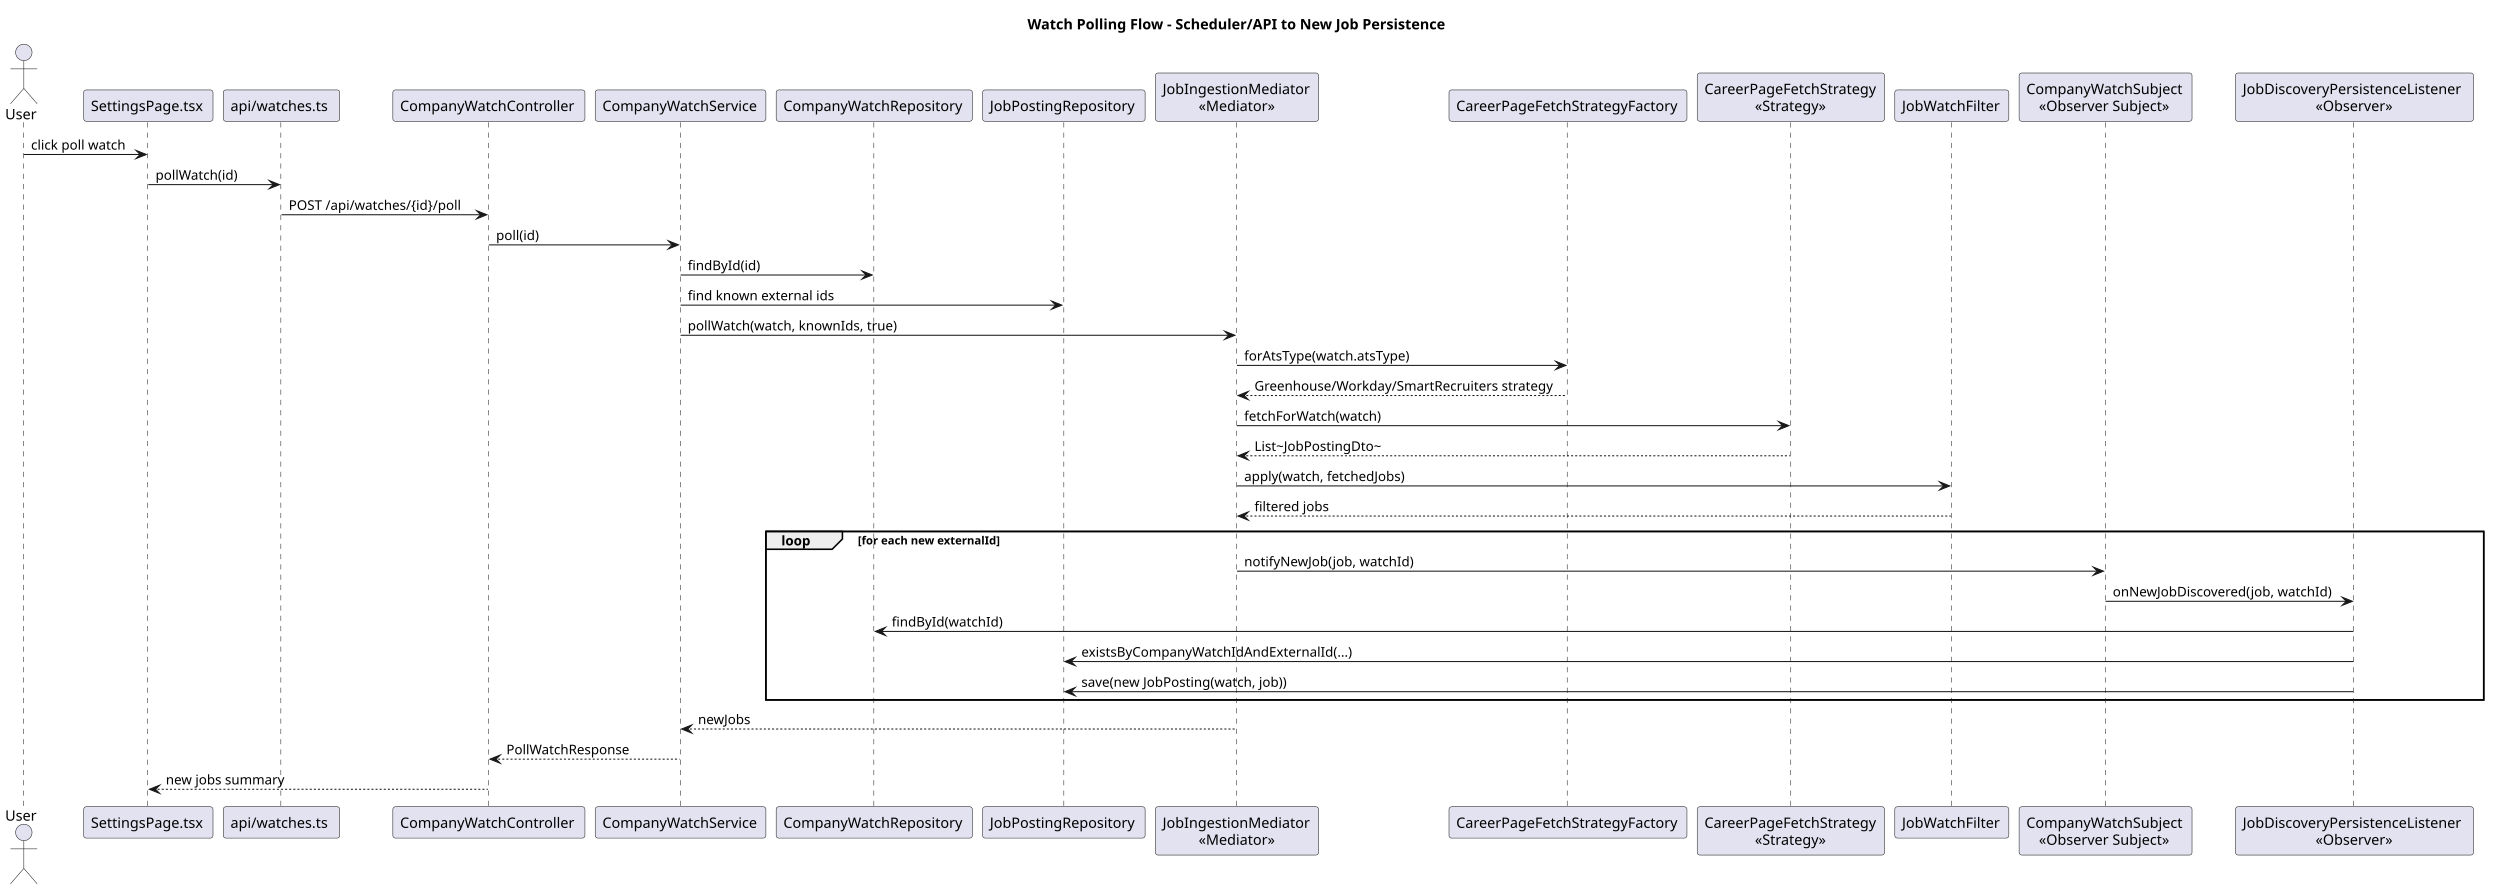
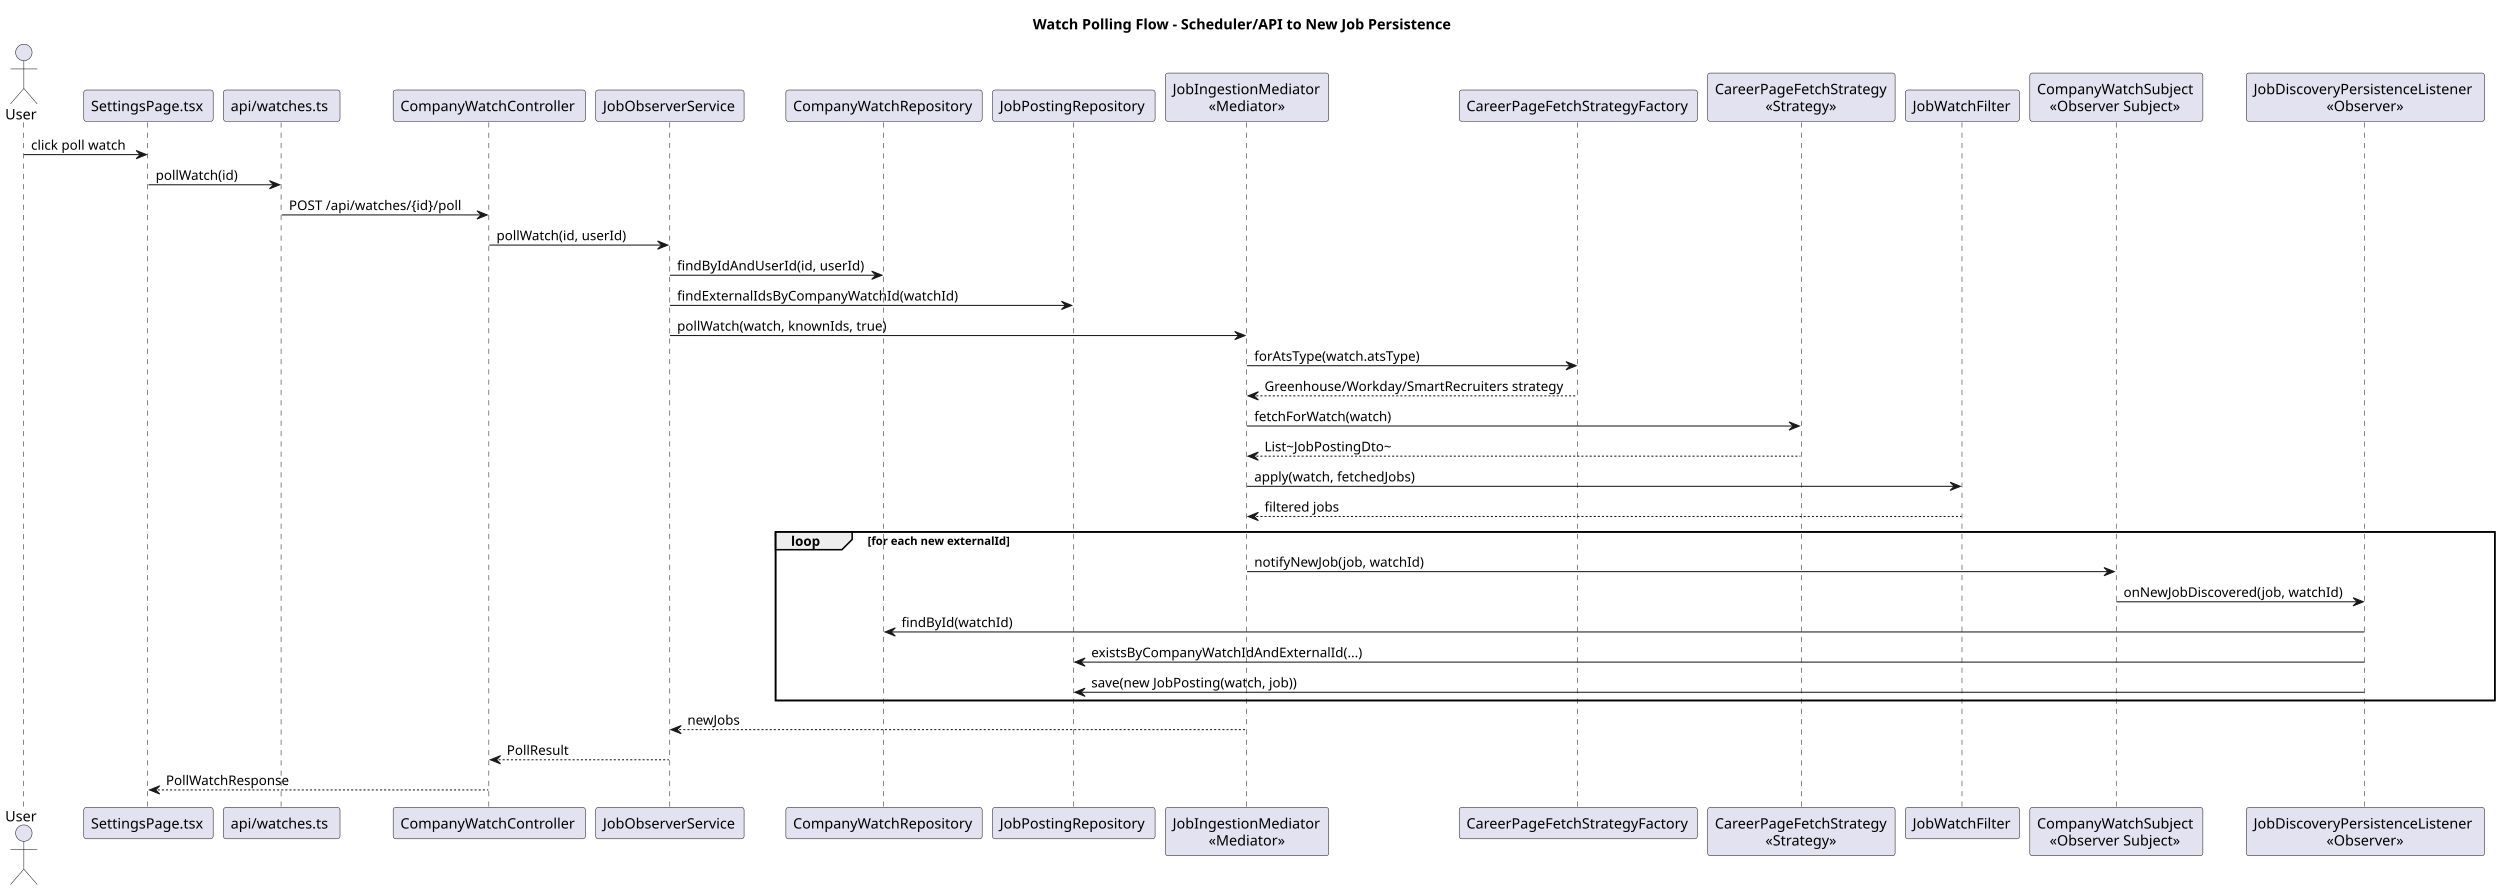
- <svg xmlns="http://www.w3.org/2000/svg" contentStyleType="text/css" data-diagram-type="SEQUENCE" height="868px" preserveAspectRatio="none" style="width:2432px;height:868px;background:#FFFFFF;" version="1.1" viewBox="0 0 2432 868" width="2432px" zoomAndPan="magnify">
+ <svg xmlns="http://www.w3.org/2000/svg" contentStyleType="text/css" height="866px" preserveAspectRatio="none" style="width:2430px;height:866px;background:#FFFFFF;" version="1.1" viewBox="0 0 2430 866" width="2430px" zoomAndPan="magnify">
  <defs />
  <g>
-     <g class="title" data-source-line="2111">
-       <text fill="#000000" font-family="sans-serif" font-size="14" font-weight="700" lengthAdjust="spacing" textLength="426.173" x="999.492" y="28.535">Watch Polling Flow - Scheduler/API to New Job Persistence</text>
-     </g>
-     <rect fill="none" height="163.863" style="stroke:#000000;stroke-width:1.5;" width="1671.093" x="745.064" y="517.014" />
-     <g class="participant-lifeline" data-entity-uid="part1" data-qualified-name="User" data-source-line="2112" id="part1-lifeline">
-       <g>
-         <rect fill="#000000" fill-opacity="0" height="666.832" width="8" x="19.183" y="118.977" />
-         <line style="stroke:#181818;stroke-width:0.5;stroke-dasharray:5,5;" x1="23" x2="23" y1="118.977" y2="785.809" />
-       </g>
-     </g>
-     <g class="participant-lifeline" data-entity-uid="part2" data-qualified-name="SettingsPage" data-source-line="2113" id="part2-lifeline">
-       <g>
-         <rect fill="#000000" fill-opacity="0" height="666.832" width="8" x="140.308" y="118.977" />
-         <line style="stroke:#181818;stroke-width:0.5;stroke-dasharray:5,5;" x1="143.407" x2="143.407" y1="118.977" y2="785.809" />
-       </g>
-     </g>
-     <g class="participant-lifeline" data-entity-uid="part3" data-qualified-name="ApiWatches" data-source-line="2114" id="part3-lifeline">
-       <g>
-         <rect fill="#000000" fill-opacity="0" height="666.832" width="8" x="269.852" y="118.977" />
-         <line style="stroke:#181818;stroke-width:0.5;stroke-dasharray:5,5;" x1="273.209" x2="273.209" y1="118.977" y2="785.809" />
-       </g>
-     </g>
-     <g class="participant-lifeline" data-entity-uid="part4" data-qualified-name="WatchController" data-source-line="2115" id="part4-lifeline">
-       <g>
-         <rect fill="#000000" fill-opacity="0" height="666.832" width="8" x="471.592" y="118.977" />
-         <line style="stroke:#181818;stroke-width:0.5;stroke-dasharray:5,5;" x1="475.159" x2="475.159" y1="118.977" y2="785.809" />
-       </g>
-     </g>
-     <g class="participant-lifeline" data-entity-uid="part5" data-qualified-name="WatchService" data-source-line="2116" id="part5-lifeline">
-       <g>
-         <rect fill="#000000" fill-opacity="0" height="666.832" width="8" x="658.045" y="118.977" />
-         <line style="stroke:#181818;stroke-width:0.5;stroke-dasharray:5,5;" x1="662.026" x2="662.026" y1="118.977" y2="785.809" />
-       </g>
-     </g>
-     <g class="participant-lifeline" data-entity-uid="part6" data-qualified-name="WatchRepo" data-source-line="2117" id="part6-lifeline">
-       <g>
-         <rect fill="#000000" fill-opacity="0" height="666.832" width="8" x="846.48" y="118.977" />
-         <line style="stroke:#181818;stroke-width:0.5;stroke-dasharray:5,5;" x1="850.064" x2="850.064" y1="118.977" y2="785.809" />
-       </g>
-     </g>
-     <g class="participant-lifeline" data-entity-uid="part7" data-qualified-name="JobRepo" data-source-line="2118" id="part7-lifeline">
-       <g>
-         <rect fill="#000000" fill-opacity="0" height="666.832" width="8" x="1030.93" y="118.977" />
-         <line style="stroke:#181818;stroke-width:0.5;stroke-dasharray:5,5;" x1="1034.896" x2="1034.896" y1="118.977" y2="785.809" />
-       </g>
-     </g>
-     <g class="participant-lifeline" data-entity-uid="part8" data-qualified-name="Mediator" data-source-line="2119" id="part8-lifeline">
-       <g>
-         <rect fill="#000000" fill-opacity="0" height="666.832" width="8" x="1199.332" y="118.977" />
-         <line style="stroke:#181818;stroke-width:0.5;stroke-dasharray:5,5;" x1="1202.963" x2="1202.963" y1="118.977" y2="785.809" />
-       </g>
-     </g>
-     <g class="participant-lifeline" data-entity-uid="part9" data-qualified-name="StrategyFactory" data-source-line="2120" id="part9-lifeline">
-       <g>
-         <rect fill="#000000" fill-opacity="0" height="666.832" width="8" x="1521.323" y="118.977" />
-         <line style="stroke:#181818;stroke-width:0.5;stroke-dasharray:5,5;" x1="1524.583" x2="1524.583" y1="118.977" y2="785.809" />
-       </g>
-     </g>
-     <g class="participant-lifeline" data-entity-uid="part10" data-qualified-name="Strategy" data-source-line="2121" id="part10-lifeline">
-       <g>
-         <rect fill="#000000" fill-opacity="0" height="666.832" width="8" x="1738.158" y="118.977" />
-         <line style="stroke:#181818;stroke-width:0.5;stroke-dasharray:5,5;" x1="1742.062" x2="1742.062" y1="118.977" y2="785.809" />
-       </g>
-     </g>
-     <g class="participant-lifeline" data-entity-uid="part11" data-qualified-name="Filter" data-source-line="2122" id="part11-lifeline">
-       <g>
-         <rect fill="#000000" fill-opacity="0" height="666.832" width="8" x="1894.72" y="118.977" />
-         <line style="stroke:#181818;stroke-width:0.5;stroke-dasharray:5,5;" x1="1898.253" x2="1898.253" y1="118.977" y2="785.809" />
-       </g>
-     </g>
-     <g class="participant-lifeline" data-entity-uid="part12" data-qualified-name="Subject" data-source-line="2123" id="part12-lifeline">
-       <g>
-         <rect fill="#000000" fill-opacity="0" height="666.832" width="8" x="2044.293" y="118.977" />
-         <line style="stroke:#181818;stroke-width:0.5;stroke-dasharray:5,5;" x1="2048.187" x2="2048.187" y1="118.977" y2="785.809" />
-       </g>
-     </g>
-     <g class="participant-lifeline" data-entity-uid="part13" data-qualified-name="Listener" data-source-line="2124" id="part13-lifeline">
-       <g>
-         <rect fill="#000000" fill-opacity="0" height="666.832" width="8" x="2286.418" y="118.977" />
-         <line style="stroke:#181818;stroke-width:0.5;stroke-dasharray:5,5;" x1="2289.678" x2="2289.678" y1="118.977" y2="785.809" />
-       </g>
-     </g>
-     <g class="participant participant-head" data-entity-uid="part1" data-qualified-name="User" data-source-line="2112" id="part1-head">
-       <text fill="#000000" font-family="sans-serif" font-size="14" lengthAdjust="spacing" textLength="30.365" x="5" y="116.023">User</text>
-       <ellipse cx="23.183" cy="50.988" fill="#E2E2F0" rx="8" ry="8" style="stroke:#181818;stroke-width:0.5;" />
-       <path d="M23.183,58.988 L23.183,85.988 M10.183,66.988 L36.183,66.988 M23.183,85.988 L10.183,100.988 M23.183,85.988 L36.183,100.988" fill="none" style="stroke:#181818;stroke-width:0.5;" />
-     </g>
-     <g class="participant participant-tail" data-entity-uid="part1" data-qualified-name="User" data-source-line="2112" id="part1-tail">
-       <text fill="#000000" font-family="sans-serif" font-size="14" lengthAdjust="spacing" textLength="30.365" x="5" y="798.344">User</text>
-       <ellipse cx="23.183" cy="809.797" fill="#E2E2F0" rx="8" ry="8" style="stroke:#181818;stroke-width:0.5;" />
-       <path d="M23.183,817.797 L23.183,844.797 M10.183,825.797 L36.183,825.797 M23.183,844.797 L10.183,859.797 M23.183,844.797 L36.183,859.797" fill="none" style="stroke:#181818;stroke-width:0.5;" />
-     </g>
-     <g class="participant participant-head" data-entity-uid="part2" data-qualified-name="SettingsPage" data-source-line="2113" id="part2-head">
-       <rect fill="#E2E2F0" height="30.488" rx="2.5" ry="2.5" style="stroke:#181818;stroke-width:0.5;" width="125.802" x="81.407" y="87.488" />
-       <text fill="#000000" font-family="sans-serif" font-size="14" lengthAdjust="spacing" textLength="111.802" x="88.407" y="108.023">SettingsPage.tsx</text>
-     </g>
-     <g class="participant participant-tail" data-entity-uid="part2" data-qualified-name="SettingsPage" data-source-line="2113" id="part2-tail">
-       <rect fill="#E2E2F0" height="30.488" rx="2.5" ry="2.5" style="stroke:#181818;stroke-width:0.5;" width="125.802" x="81.407" y="784.809" />
-       <text fill="#000000" font-family="sans-serif" font-size="14" lengthAdjust="spacing" textLength="111.802" x="88.407" y="805.344">SettingsPage.tsx</text>
-     </g>
-     <g class="participant participant-head" data-entity-uid="part3" data-qualified-name="ApiWatches" data-source-line="2114" id="part3-head">
-       <rect fill="#E2E2F0" height="30.488" rx="2.5" ry="2.5" style="stroke:#181818;stroke-width:0.5;" width="113.285" x="217.209" y="87.488" />
-       <text fill="#000000" font-family="sans-serif" font-size="14" lengthAdjust="spacing" textLength="99.285" x="224.209" y="108.023">api/watches.ts</text>
-     </g>
-     <g class="participant participant-tail" data-entity-uid="part3" data-qualified-name="ApiWatches" data-source-line="2114" id="part3-tail">
-       <rect fill="#E2E2F0" height="30.488" rx="2.5" ry="2.5" style="stroke:#181818;stroke-width:0.5;" width="113.285" x="217.209" y="784.809" />
-       <text fill="#000000" font-family="sans-serif" font-size="14" lengthAdjust="spacing" textLength="99.285" x="224.209" y="805.344">api/watches.ts</text>
-     </g>
-     <g class="participant participant-head" data-entity-uid="part4" data-qualified-name="WatchController" data-source-line="2115" id="part4-head">
-       <rect fill="#E2E2F0" height="30.488" rx="2.5" ry="2.5" style="stroke:#181818;stroke-width:0.5;" width="186.867" x="382.159" y="87.488" />
-       <text fill="#000000" font-family="sans-serif" font-size="14" lengthAdjust="spacing" textLength="172.867" x="389.159" y="108.023">CompanyWatchController</text>
-     </g>
-     <g class="participant participant-tail" data-entity-uid="part4" data-qualified-name="WatchController" data-source-line="2115" id="part4-tail">
-       <rect fill="#E2E2F0" height="30.488" rx="2.5" ry="2.5" style="stroke:#181818;stroke-width:0.5;" width="186.867" x="382.159" y="784.809" />
-       <text fill="#000000" font-family="sans-serif" font-size="14" lengthAdjust="spacing" textLength="172.867" x="389.159" y="805.344">CompanyWatchController</text>
-     </g>
-     <g class="participant participant-head" data-entity-uid="part5" data-qualified-name="WatchService" data-source-line="2116" id="part5-head">
-       <rect fill="#E2E2F0" height="30.488" rx="2.5" ry="2.5" style="stroke:#181818;stroke-width:0.5;" width="166.038" x="579.026" y="87.488" />
-       <text fill="#000000" font-family="sans-serif" font-size="14" lengthAdjust="spacing" textLength="152.038" x="586.026" y="108.023">CompanyWatchService</text>
-     </g>
-     <g class="participant participant-tail" data-entity-uid="part5" data-qualified-name="WatchService" data-source-line="2116" id="part5-tail">
-       <rect fill="#E2E2F0" height="30.488" rx="2.5" ry="2.5" style="stroke:#181818;stroke-width:0.5;" width="166.038" x="579.026" y="784.809" />
-       <text fill="#000000" font-family="sans-serif" font-size="14" lengthAdjust="spacing" textLength="152.038" x="586.026" y="805.344">CompanyWatchService</text>
-     </g>
-     <g class="participant participant-head" data-entity-uid="part6" data-qualified-name="WatchRepo" data-source-line="2117" id="part6-head">
-       <rect fill="#E2E2F0" height="30.488" rx="2.5" ry="2.5" style="stroke:#181818;stroke-width:0.5;" width="190.832" x="755.064" y="87.488" />
-       <text fill="#000000" font-family="sans-serif" font-size="14" lengthAdjust="spacing" textLength="176.832" x="762.064" y="108.023">CompanyWatchRepository</text>
-     </g>
-     <g class="participant participant-tail" data-entity-uid="part6" data-qualified-name="WatchRepo" data-source-line="2117" id="part6-tail">
-       <rect fill="#E2E2F0" height="30.488" rx="2.5" ry="2.5" style="stroke:#181818;stroke-width:0.5;" width="190.832" x="755.064" y="784.809" />
-       <text fill="#000000" font-family="sans-serif" font-size="14" lengthAdjust="spacing" textLength="176.832" x="762.064" y="805.344">CompanyWatchRepository</text>
-     </g>
-     <g class="participant participant-head" data-entity-uid="part7" data-qualified-name="JobRepo" data-source-line="2118" id="part7-head">
-       <rect fill="#E2E2F0" height="30.488" rx="2.5" ry="2.5" style="stroke:#181818;stroke-width:0.5;" width="158.067" x="955.896" y="87.488" />
-       <text fill="#000000" font-family="sans-serif" font-size="14" lengthAdjust="spacing" textLength="144.067" x="962.896" y="108.023">JobPostingRepository</text>
-     </g>
-     <g class="participant participant-tail" data-entity-uid="part7" data-qualified-name="JobRepo" data-source-line="2118" id="part7-tail">
-       <rect fill="#E2E2F0" height="30.488" rx="2.5" ry="2.5" style="stroke:#181818;stroke-width:0.5;" width="158.067" x="955.896" y="784.809" />
-       <text fill="#000000" font-family="sans-serif" font-size="14" lengthAdjust="spacing" textLength="144.067" x="962.896" y="805.344">JobPostingRepository</text>
-     </g>
-     <g class="participant participant-head" data-entity-uid="part8" data-qualified-name="Mediator" data-source-line="2119" id="part8-head">
-       <rect fill="#E2E2F0" height="46.977" rx="2.5" ry="2.5" style="stroke:#181818;stroke-width:0.5;" width="158.737" x="1123.963" y="71" />
-       <text fill="#000000" font-family="sans-serif" font-size="14" lengthAdjust="spacing" textLength="144.737" x="1130.963" y="91.535">JobIngestionMediator</text>
-       <text fill="#000000" font-family="sans-serif" font-size="14" lengthAdjust="spacing" textLength="74.683" x="1165.991" y="108.023">«Mediator»</text>
-     </g>
-     <g class="participant participant-tail" data-entity-uid="part8" data-qualified-name="Mediator" data-source-line="2119" id="part8-tail">
-       <rect fill="#E2E2F0" height="46.977" rx="2.5" ry="2.5" style="stroke:#181818;stroke-width:0.5;" width="158.737" x="1123.963" y="784.809" />
-       <text fill="#000000" font-family="sans-serif" font-size="14" lengthAdjust="spacing" textLength="144.737" x="1130.963" y="805.344">JobIngestionMediator</text>
-       <text fill="#000000" font-family="sans-serif" font-size="14" lengthAdjust="spacing" textLength="74.683" x="1165.991" y="821.832">«Mediator»</text>
-     </g>
-     <g class="participant participant-head" data-entity-uid="part9" data-qualified-name="StrategyFactory" data-source-line="2120" id="part9-head">
-       <rect fill="#E2E2F0" height="30.488" rx="2.5" ry="2.5" style="stroke:#181818;stroke-width:0.5;" width="231.478" x="1409.583" y="87.488" />
-       <text fill="#000000" font-family="sans-serif" font-size="14" lengthAdjust="spacing" textLength="217.478" x="1416.583" y="108.023">CareerPageFetchStrategyFactory</text>
-     </g>
-     <g class="participant participant-tail" data-entity-uid="part9" data-qualified-name="StrategyFactory" data-source-line="2120" id="part9-tail">
-       <rect fill="#E2E2F0" height="30.488" rx="2.5" ry="2.5" style="stroke:#181818;stroke-width:0.5;" width="231.478" x="1409.583" y="784.809" />
-       <text fill="#000000" font-family="sans-serif" font-size="14" lengthAdjust="spacing" textLength="217.478" x="1416.583" y="805.344">CareerPageFetchStrategyFactory</text>
-     </g>
-     <g class="participant participant-head" data-entity-uid="part10" data-qualified-name="Strategy" data-source-line="2121" id="part10-head">
-       <rect fill="#E2E2F0" height="46.977" rx="2.5" ry="2.5" style="stroke:#181818;stroke-width:0.5;" width="182.191" x="1651.062" y="71" />
-       <text fill="#000000" font-family="sans-serif" font-size="14" lengthAdjust="spacing" textLength="168.191" x="1658.062" y="91.535">CareerPageFetchStrategy</text>
-       <text fill="#000000" font-family="sans-serif" font-size="14" lengthAdjust="spacing" textLength="69.986" x="1707.165" y="108.023">«Strategy»</text>
-     </g>
-     <g class="participant participant-tail" data-entity-uid="part10" data-qualified-name="Strategy" data-source-line="2121" id="part10-tail">
-       <rect fill="#E2E2F0" height="46.977" rx="2.5" ry="2.5" style="stroke:#181818;stroke-width:0.5;" width="182.191" x="1651.062" y="784.809" />
-       <text fill="#000000" font-family="sans-serif" font-size="14" lengthAdjust="spacing" textLength="168.191" x="1658.062" y="805.344">CareerPageFetchStrategy</text>
-       <text fill="#000000" font-family="sans-serif" font-size="14" lengthAdjust="spacing" textLength="69.986" x="1707.165" y="821.832">«Strategy»</text>
-     </g>
-     <g class="participant participant-head" data-entity-uid="part11" data-qualified-name="Filter" data-source-line="2122" id="part11-head">
-       <rect fill="#E2E2F0" height="30.488" rx="2.5" ry="2.5" style="stroke:#181818;stroke-width:0.5;" width="110.934" x="1843.253" y="87.488" />
-       <text fill="#000000" font-family="sans-serif" font-size="14" lengthAdjust="spacing" textLength="96.934" x="1850.253" y="108.023">JobWatchFilter</text>
-     </g>
-     <g class="participant participant-tail" data-entity-uid="part11" data-qualified-name="Filter" data-source-line="2122" id="part11-tail">
-       <rect fill="#E2E2F0" height="30.488" rx="2.5" ry="2.5" style="stroke:#181818;stroke-width:0.5;" width="110.934" x="1843.253" y="784.809" />
-       <text fill="#000000" font-family="sans-serif" font-size="14" lengthAdjust="spacing" textLength="96.934" x="1850.253" y="805.344">JobWatchFilter</text>
-     </g>
-     <g class="participant participant-head" data-entity-uid="part12" data-qualified-name="Subject" data-source-line="2123" id="part12-head">
-       <rect fill="#E2E2F0" height="46.977" rx="2.5" ry="2.5" style="stroke:#181818;stroke-width:0.5;" width="168.212" x="1964.187" y="71" />
-       <text fill="#000000" font-family="sans-serif" font-size="14" lengthAdjust="spacing" textLength="154.212" x="1971.187" y="91.535">CompanyWatchSubject</text>
-       <text fill="#000000" font-family="sans-serif" font-size="14" lengthAdjust="spacing" textLength="129.732" x="1983.427" y="108.023">«Observer Subject»</text>
-     </g>
-     <g class="participant participant-tail" data-entity-uid="part12" data-qualified-name="Subject" data-source-line="2123" id="part12-tail">
-       <rect fill="#E2E2F0" height="46.977" rx="2.5" ry="2.5" style="stroke:#181818;stroke-width:0.5;" width="168.212" x="1964.187" y="784.809" />
-       <text fill="#000000" font-family="sans-serif" font-size="14" lengthAdjust="spacing" textLength="154.212" x="1971.187" y="805.344">CompanyWatchSubject</text>
-       <text fill="#000000" font-family="sans-serif" font-size="14" lengthAdjust="spacing" textLength="129.732" x="1983.427" y="821.832">«Observer Subject»</text>
-     </g>
-     <g class="participant participant-head" data-entity-uid="part13" data-qualified-name="Listener" data-source-line="2124" id="part13-head">
-       <rect fill="#E2E2F0" height="46.977" rx="2.5" ry="2.5" style="stroke:#181818;stroke-width:0.5;" width="231.478" x="2174.678" y="71" />
-       <text fill="#000000" font-family="sans-serif" font-size="14" lengthAdjust="spacing" textLength="217.478" x="2181.678" y="91.535">JobDiscoveryPersistenceListener</text>
-       <text fill="#000000" font-family="sans-serif" font-size="14" lengthAdjust="spacing" textLength="75.797" x="2252.519" y="108.023">«Observer»</text>
-     </g>
-     <g class="participant participant-tail" data-entity-uid="part13" data-qualified-name="Listener" data-source-line="2124" id="part13-tail">
-       <rect fill="#E2E2F0" height="46.977" rx="2.5" ry="2.5" style="stroke:#181818;stroke-width:0.5;" width="231.478" x="2174.678" y="784.809" />
-       <text fill="#000000" font-family="sans-serif" font-size="14" lengthAdjust="spacing" textLength="217.478" x="2181.678" y="805.344">JobDiscoveryPersistenceListener</text>
-       <text fill="#000000" font-family="sans-serif" font-size="14" lengthAdjust="spacing" textLength="75.797" x="2252.519" y="821.832">«Observer»</text>
-     </g>
-     <g class="message" data-entity-1="part1" data-entity-2="part2" data-source-line="2126" id="msg1">
-       <polygon fill="#181818" points="132.308,146.287,142.308,150.287,132.308,154.287,136.308,150.287" style="stroke:#181818;stroke-width:1;stroke-linejoin:miter;stroke-miterlimit:10;" />
-       <line style="stroke:#181818;stroke-width:1;" x1="23.183" x2="138.308" y1="150.287" y2="150.287" />
-       <text fill="#000000" font-family="sans-serif" font-size="13" lengthAdjust="spacing" textLength="97.126" x="30.183" y="145.545">click poll watch</text>
-     </g>
-     <g class="message" data-entity-1="part2" data-entity-2="part3" data-source-line="2127" id="msg2">
-       <polygon fill="#181818" points="261.852,175.598,271.852,179.598,261.852,183.598,265.852,179.598" style="stroke:#181818;stroke-width:1;stroke-linejoin:miter;stroke-miterlimit:10;" />
-       <line style="stroke:#181818;stroke-width:1;" x1="144.308" x2="267.852" y1="179.598" y2="179.598" />
-       <text fill="#000000" font-family="sans-serif" font-size="13" lengthAdjust="spacing" textLength="81.967" x="151.308" y="174.856">pollWatch(id)</text>
-     </g>
-     <g class="message" data-entity-1="part3" data-entity-2="part4" data-source-line="2128" id="msg3">
-       <polygon fill="#181818" points="463.592,204.908,473.592,208.908,463.592,212.908,467.592,208.908" style="stroke:#181818;stroke-width:1;stroke-linejoin:miter;stroke-miterlimit:10;" />
-       <line style="stroke:#181818;stroke-width:1;" x1="273.852" x2="469.592" y1="208.908" y2="208.908" />
-       <text fill="#000000" font-family="sans-serif" font-size="13" lengthAdjust="spacing" textLength="177.741" x="280.852" y="204.166">POST /api/watches/{id}/poll</text>
-     </g>
-     <g class="message" data-entity-1="part4" data-entity-2="part5" data-source-line="2129" id="msg4">
-       <polygon fill="#181818" points="650.045,234.219,660.045,238.219,650.045,242.219,654.045,238.219" style="stroke:#181818;stroke-width:1;stroke-linejoin:miter;stroke-miterlimit:10;" />
-       <line style="stroke:#181818;stroke-width:1;" x1="475.592" x2="656.045" y1="238.219" y2="238.219" />
-       <text fill="#000000" font-family="sans-serif" font-size="13" lengthAdjust="spacing" textLength="44.078" x="482.592" y="233.477">poll(id)</text>
-     </g>
-     <g class="message" data-entity-1="part5" data-entity-2="part6" data-source-line="2130" id="msg5">
-       <polygon fill="#181818" points="838.48,263.529,848.48,267.529,838.48,271.529,842.48,267.529" style="stroke:#181818;stroke-width:1;stroke-linejoin:miter;stroke-miterlimit:10;" />
-       <line style="stroke:#181818;stroke-width:1;" x1="662.045" x2="844.48" y1="267.529" y2="267.529" />
-       <text fill="#000000" font-family="sans-serif" font-size="13" lengthAdjust="spacing" textLength="71.379" x="669.045" y="262.787">findById(id)</text>
-     </g>
-     <g class="message" data-entity-1="part5" data-entity-2="part7" data-source-line="2131" id="msg6">
-       <polygon fill="#181818" points="1022.93,292.84,1032.93,296.84,1022.93,300.84,1026.93,296.84" style="stroke:#181818;stroke-width:1;stroke-linejoin:miter;stroke-miterlimit:10;" />
-       <line style="stroke:#181818;stroke-width:1;" x1="662.045" x2="1028.93" y1="296.84" y2="296.84" />
-       <text fill="#000000" font-family="sans-serif" font-size="13" lengthAdjust="spacing" textLength="149.075" x="669.045" y="292.098">find known external ids</text>
-     </g>
-     <g class="message" data-entity-1="part5" data-entity-2="part8" data-source-line="2132" id="msg7">
-       <polygon fill="#181818" points="1191.332,322.15,1201.332,326.15,1191.332,330.15,1195.332,326.15" style="stroke:#181818;stroke-width:1;stroke-linejoin:miter;stroke-miterlimit:10;" />
-       <line style="stroke:#181818;stroke-width:1;" x1="662.045" x2="1197.332" y1="326.15" y2="326.15" />
-       <text fill="#000000" font-family="sans-serif" font-size="13" lengthAdjust="spacing" textLength="209.047" x="669.045" y="321.408">pollWatch(watch, knownIds, true)</text>
-     </g>
-     <g class="message" data-entity-1="part8" data-entity-2="part9" data-source-line="2133" id="msg8">
-       <polygon fill="#181818" points="1513.323,351.461,1523.323,355.461,1513.323,359.461,1517.323,355.461" style="stroke:#181818;stroke-width:1;stroke-linejoin:miter;stroke-miterlimit:10;" />
-       <line style="stroke:#181818;stroke-width:1;" x1="1203.332" x2="1519.323" y1="355.461" y2="355.461" />
-       <text fill="#000000" font-family="sans-serif" font-size="13" lengthAdjust="spacing" textLength="167.439" x="1210.332" y="350.719">forAtsType(watch.atsType)</text>
-     </g>
-     <g class="message" data-entity-1="part9" data-entity-2="part8" data-source-line="2134" id="msg9">
-       <polygon fill="#181818" points="1214.332,380.772,1204.332,384.772,1214.332,388.772,1210.332,384.772" style="stroke:#181818;stroke-width:1;stroke-linejoin:miter;stroke-miterlimit:10;" />
-       <line style="stroke:#181818;stroke-width:1;stroke-dasharray:2,2;" x1="1208.332" x2="1524.323" y1="384.772" y2="384.772" />
-       <text fill="#000000" font-family="sans-serif" font-size="13" lengthAdjust="spacing" textLength="297.991" x="1220.332" y="380.029">Greenhouse/Workday/SmartRecruiters strategy</text>
-     </g>
-     <g class="message" data-entity-1="part8" data-entity-2="part10" data-source-line="2135" id="msg10">
-       <polygon fill="#181818" points="1730.158,410.082,1740.158,414.082,1730.158,418.082,1734.158,414.082" style="stroke:#181818;stroke-width:1;stroke-linejoin:miter;stroke-miterlimit:10;" />
-       <line style="stroke:#181818;stroke-width:1;" x1="1203.332" x2="1736.158" y1="414.082" y2="414.082" />
-       <text fill="#000000" font-family="sans-serif" font-size="13" lengthAdjust="spacing" textLength="135.015" x="1210.332" y="409.34">fetchForWatch(watch)</text>
-     </g>
-     <g class="message" data-entity-1="part10" data-entity-2="part8" data-source-line="2136" id="msg11">
-       <polygon fill="#181818" points="1214.332,439.393,1204.332,443.393,1214.332,447.393,1210.332,443.393" style="stroke:#181818;stroke-width:1;stroke-linejoin:miter;stroke-miterlimit:10;" />
-       <line style="stroke:#181818;stroke-width:1;stroke-dasharray:2,2;" x1="1208.332" x2="1741.158" y1="443.393" y2="443.393" />
-       <text fill="#000000" font-family="sans-serif" font-size="13" lengthAdjust="spacing" textLength="128.007" x="1220.332" y="438.65">List~JobPostingDto~</text>
-     </g>
-     <g class="message" data-entity-1="part8" data-entity-2="part11" data-source-line="2137" id="msg12">
-       <polygon fill="#181818" points="1886.72,468.703,1896.72,472.703,1886.72,476.703,1890.72,472.703" style="stroke:#181818;stroke-width:1;stroke-linejoin:miter;stroke-miterlimit:10;" />
-       <line style="stroke:#181818;stroke-width:1;" x1="1203.332" x2="1892.72" y1="472.703" y2="472.703" />
-       <text fill="#000000" font-family="sans-serif" font-size="13" lengthAdjust="spacing" textLength="161.434" x="1210.332" y="467.961">apply(watch, fetchedJobs)</text>
-     </g>
-     <g class="message" data-entity-1="part11" data-entity-2="part8" data-source-line="2138" id="msg13">
-       <polygon fill="#181818" points="1214.332,498.014,1204.332,502.014,1214.332,506.014,1210.332,502.014" style="stroke:#181818;stroke-width:1;stroke-linejoin:miter;stroke-miterlimit:10;" />
-       <line style="stroke:#181818;stroke-width:1;stroke-dasharray:2,2;" x1="1208.332" x2="1897.72" y1="502.014" y2="502.014" />
-       <text fill="#000000" font-family="sans-serif" font-size="13" lengthAdjust="spacing" textLength="76.007" x="1220.332" y="497.272">filtered jobs</text>
-     </g>
-     <path d="M745.064,517.014 L819.511,517.014 L819.511,524.324 L809.511,534.324 L745.064,534.324 L745.064,517.014" fill="#EEEEEE" style="stroke:#000000;stroke-width:1.5;" />
-     <rect fill="none" height="163.863" style="stroke:#000000;stroke-width:1.5;" width="1671.093" x="745.064" y="517.014" />
-     <text fill="#000000" font-family="sans-serif" font-size="13" font-weight="700" lengthAdjust="spacing" textLength="29.447" x="760.064" y="530.582">loop</text>
-     <text fill="#000000" font-family="sans-serif" font-size="11" font-weight="700" lengthAdjust="spacing" textLength="141.818" x="834.511" y="529.648">[for each new externalId]</text>
-     <g class="message" data-entity-1="part8" data-entity-2="part12" data-source-line="2140" id="msg14">
-       <polygon fill="#181818" points="2036.293,551.635,2046.293,555.635,2036.293,559.635,2040.293,555.635" style="stroke:#181818;stroke-width:1;stroke-linejoin:miter;stroke-miterlimit:10;" />
-       <line style="stroke:#181818;stroke-width:1;" x1="1203.332" x2="2042.293" y1="555.635" y2="555.635" />
-       <text fill="#000000" font-family="sans-serif" font-size="13" lengthAdjust="spacing" textLength="168.835" x="1210.332" y="550.893">notifyNewJob(job, watchId)</text>
-     </g>
-     <g class="message" data-entity-1="part12" data-entity-2="part13" data-source-line="2141" id="msg15">
-       <polygon fill="#181818" points="2278.418,580.945,2288.418,584.945,2278.418,588.945,2282.418,584.945" style="stroke:#181818;stroke-width:1;stroke-linejoin:miter;stroke-miterlimit:10;" />
-       <line style="stroke:#181818;stroke-width:1;" x1="2048.293" x2="2284.418" y1="584.945" y2="584.945" />
-       <text fill="#000000" font-family="sans-serif" font-size="13" lengthAdjust="spacing" textLength="218.125" x="2055.293" y="580.203">onNewJobDiscovered(job, watchId)</text>
-     </g>
-     <g class="message" data-entity-1="part13" data-entity-2="part6" data-source-line="2142" id="msg16">
-       <polygon fill="#181818" points="861.48,610.256,851.48,614.256,861.48,618.256,857.48,614.256" style="stroke:#181818;stroke-width:1;stroke-linejoin:miter;stroke-miterlimit:10;" />
-       <line style="stroke:#181818;stroke-width:1;" x1="855.48" x2="2289.418" y1="614.256" y2="614.256" />
-       <text fill="#000000" font-family="sans-serif" font-size="13" lengthAdjust="spacing" textLength="108.151" x="867.48" y="609.514">findById(watchId)</text>
-     </g>
-     <g class="message" data-entity-1="part13" data-entity-2="part7" data-source-line="2143" id="msg17">
-       <polygon fill="#181818" points="1045.93,639.566,1035.93,643.566,1045.93,647.566,1041.93,643.566" style="stroke:#181818;stroke-width:1;stroke-linejoin:miter;stroke-miterlimit:10;" />
-       <line style="stroke:#181818;stroke-width:1;" x1="1039.93" x2="2289.418" y1="643.566" y2="643.566" />
-       <text fill="#000000" font-family="sans-serif" font-size="13" lengthAdjust="spacing" textLength="269.902" x="1051.93" y="638.824">existsByCompanyWatchIdAndExternalId(...)</text>
-     </g>
-     <g class="message" data-entity-1="part13" data-entity-2="part7" data-source-line="2144" id="msg18">
-       <polygon fill="#181818" points="1045.93,668.877,1035.93,672.877,1045.93,676.877,1041.93,672.877" style="stroke:#181818;stroke-width:1;stroke-linejoin:miter;stroke-miterlimit:10;" />
-       <line style="stroke:#181818;stroke-width:1;" x1="1039.93" x2="2289.418" y1="672.877" y2="672.877" />
-       <text fill="#000000" font-family="sans-serif" font-size="13" lengthAdjust="spacing" textLength="206.064" x="1051.93" y="668.135">save(new JobPosting(watch, job))</text>
-     </g>
-     <g class="message" data-entity-1="part8" data-entity-2="part5" data-source-line="2146" id="msg19">
-       <polygon fill="#181818" points="673.045,705.188,663.045,709.188,673.045,713.188,669.045,709.188" style="stroke:#181818;stroke-width:1;stroke-linejoin:miter;stroke-miterlimit:10;" />
-       <line style="stroke:#181818;stroke-width:1;stroke-dasharray:2,2;" x1="667.045" x2="1202.332" y1="709.188" y2="709.188" />
-       <text fill="#000000" font-family="sans-serif" font-size="13" lengthAdjust="spacing" textLength="52.165" x="679.045" y="704.445">newJobs</text>
-     </g>
-     <g class="message" data-entity-1="part5" data-entity-2="part4" data-source-line="2147" id="msg20">
-       <polygon fill="#181818" points="486.592,734.498,476.592,738.498,486.592,742.498,482.592,738.498" style="stroke:#181818;stroke-width:1;stroke-linejoin:miter;stroke-miterlimit:10;" />
-       <line style="stroke:#181818;stroke-width:1;stroke-dasharray:2,2;" x1="480.592" x2="661.045" y1="738.498" y2="738.498" />
-       <text fill="#000000" font-family="sans-serif" font-size="13" lengthAdjust="spacing" textLength="120.77" x="492.592" y="733.756">PollWatchResponse</text>
-     </g>
-     <g class="message" data-entity-1="part4" data-entity-2="part2" data-source-line="2148" id="msg21">
-       <polygon fill="#181818" points="155.308,763.809,145.308,767.809,155.308,771.809,151.308,767.809" style="stroke:#181818;stroke-width:1;stroke-linejoin:miter;stroke-miterlimit:10;" />
-       <line style="stroke:#181818;stroke-width:1;stroke-dasharray:2,2;" x1="149.308" x2="474.592" y1="767.809" y2="767.809" />
-       <text fill="#000000" font-family="sans-serif" font-size="13" lengthAdjust="spacing" textLength="118.561" x="161.308" y="763.066">new jobs summary</text>
-     </g>
+     <text fill="#000000" font-family="sans-serif" font-size="14" font-weight="bold" lengthAdjust="spacing" textLength="426.173" x="1003.888" y="28.535">Watch Polling Flow - Scheduler/API to New Job Persistence</text>
+     <rect fill="none" height="163.863" style="stroke:#000000;stroke-width:1.5;" width="1671.093" x="753.855" y="517.014" />
+     <line style="stroke:#181818;stroke-width:0.5;stroke-dasharray:5.0,5.0;" x1="23" x2="23" y1="118.977" y2="785.809" />
+     <line style="stroke:#181818;stroke-width:0.5;stroke-dasharray:5.0,5.0;" x1="143.407" x2="143.407" y1="118.977" y2="785.809" />
+     <line style="stroke:#181818;stroke-width:0.5;stroke-dasharray:5.0,5.0;" x1="273.209" x2="273.209" y1="118.977" y2="785.809" />
+     <line style="stroke:#181818;stroke-width:0.5;stroke-dasharray:5.0,5.0;" x1="475.159" x2="475.159" y1="118.977" y2="785.809" />
+     <line style="stroke:#181818;stroke-width:0.5;stroke-dasharray:5.0,5.0;" x1="651.026" x2="651.026" y1="118.977" y2="785.809" />
+     <line style="stroke:#181818;stroke-width:0.5;stroke-dasharray:5.0,5.0;" x1="858.855" x2="858.855" y1="118.977" y2="785.809" />
+     <line style="stroke:#181818;stroke-width:0.5;stroke-dasharray:5.0,5.0;" x1="1043.687" x2="1043.687" y1="118.977" y2="785.809" />
+     <line style="stroke:#181818;stroke-width:0.5;stroke-dasharray:5.0,5.0;" x1="1211.754" x2="1211.754" y1="118.977" y2="785.809" />
+     <line style="stroke:#181818;stroke-width:0.5;stroke-dasharray:5.0,5.0;" x1="1533.374" x2="1533.374" y1="118.977" y2="785.809" />
+     <line style="stroke:#181818;stroke-width:0.5;stroke-dasharray:5.0,5.0;" x1="1750.853" x2="1750.853" y1="118.977" y2="785.809" />
+     <line style="stroke:#181818;stroke-width:0.5;stroke-dasharray:5.0,5.0;" x1="1907.044" x2="1907.044" y1="118.977" y2="785.809" />
+     <line style="stroke:#181818;stroke-width:0.5;stroke-dasharray:5.0,5.0;" x1="2056.978" x2="2056.978" y1="118.977" y2="785.809" />
+     <line style="stroke:#181818;stroke-width:0.5;stroke-dasharray:5.0,5.0;" x1="2298.469" x2="2298.469" y1="118.977" y2="785.809" />
+     <text fill="#000000" font-family="sans-serif" font-size="14" lengthAdjust="spacing" textLength="30.365" x="5" y="116.023">User</text>
+     <ellipse cx="23.183" cy="50.988" fill="#E2E2F0" rx="8" ry="8" style="stroke:#181818;stroke-width:0.5;" />
+     <path d="M23.183,58.988 L23.183,85.988 M10.183,66.988 L36.183,66.988 M23.183,85.988 L10.183,100.988 M23.183,85.988 L36.183,100.988 " fill="none" style="stroke:#181818;stroke-width:0.5;" />
+     <text fill="#000000" font-family="sans-serif" font-size="14" lengthAdjust="spacing" textLength="30.365" x="5" y="798.344">User</text>
+     <ellipse cx="23.183" cy="809.797" fill="#E2E2F0" rx="8" ry="8" style="stroke:#181818;stroke-width:0.5;" />
+     <path d="M23.183,817.797 L23.183,844.797 M10.183,825.797 L36.183,825.797 M23.183,844.797 L10.183,859.797 M23.183,844.797 L36.183,859.797 " fill="none" style="stroke:#181818;stroke-width:0.5;" />
+     <rect fill="#E2E2F0" height="30.488" rx="2.5" ry="2.5" style="stroke:#181818;stroke-width:0.5;" width="125.802" x="81.407" y="87.488" />
+     <text fill="#000000" font-family="sans-serif" font-size="14" lengthAdjust="spacing" textLength="111.802" x="88.407" y="108.023">SettingsPage.tsx</text>
+     <rect fill="#E2E2F0" height="30.488" rx="2.5" ry="2.5" style="stroke:#181818;stroke-width:0.5;" width="125.802" x="81.407" y="784.809" />
+     <text fill="#000000" font-family="sans-serif" font-size="14" lengthAdjust="spacing" textLength="111.802" x="88.407" y="805.344">SettingsPage.tsx</text>
+     <rect fill="#E2E2F0" height="30.488" rx="2.5" ry="2.5" style="stroke:#181818;stroke-width:0.5;" width="113.285" x="217.209" y="87.488" />
+     <text fill="#000000" font-family="sans-serif" font-size="14" lengthAdjust="spacing" textLength="99.285" x="224.209" y="108.023">api/watches.ts</text>
+     <rect fill="#E2E2F0" height="30.488" rx="2.5" ry="2.5" style="stroke:#181818;stroke-width:0.5;" width="113.285" x="217.209" y="784.809" />
+     <text fill="#000000" font-family="sans-serif" font-size="14" lengthAdjust="spacing" textLength="99.285" x="224.209" y="805.344">api/watches.ts</text>
+     <rect fill="#E2E2F0" height="30.488" rx="2.5" ry="2.5" style="stroke:#181818;stroke-width:0.5;" width="186.867" x="382.159" y="87.488" />
+     <text fill="#000000" font-family="sans-serif" font-size="14" lengthAdjust="spacing" textLength="172.867" x="389.159" y="108.023">CompanyWatchController</text>
+     <rect fill="#E2E2F0" height="30.488" rx="2.5" ry="2.5" style="stroke:#181818;stroke-width:0.5;" width="186.867" x="382.159" y="784.809" />
+     <text fill="#000000" font-family="sans-serif" font-size="14" lengthAdjust="spacing" textLength="172.867" x="389.159" y="805.344">CompanyWatchController</text>
+     <rect fill="#E2E2F0" height="30.488" rx="2.5" ry="2.5" style="stroke:#181818;stroke-width:0.5;" width="144.225" x="579.026" y="87.488" />
+     <text fill="#000000" font-family="sans-serif" font-size="14" lengthAdjust="spacing" textLength="130.225" x="586.026" y="108.023">JobObserverService</text>
+     <rect fill="#E2E2F0" height="30.488" rx="2.5" ry="2.5" style="stroke:#181818;stroke-width:0.5;" width="144.225" x="579.026" y="784.809" />
+     <text fill="#000000" font-family="sans-serif" font-size="14" lengthAdjust="spacing" textLength="130.225" x="586.026" y="805.344">JobObserverService</text>
+     <rect fill="#E2E2F0" height="30.488" rx="2.5" ry="2.5" style="stroke:#181818;stroke-width:0.5;" width="190.832" x="763.855" y="87.488" />
+     <text fill="#000000" font-family="sans-serif" font-size="14" lengthAdjust="spacing" textLength="176.832" x="770.855" y="108.023">CompanyWatchRepository</text>
+     <rect fill="#E2E2F0" height="30.488" rx="2.5" ry="2.5" style="stroke:#181818;stroke-width:0.5;" width="190.832" x="763.855" y="784.809" />
+     <text fill="#000000" font-family="sans-serif" font-size="14" lengthAdjust="spacing" textLength="176.832" x="770.855" y="805.344">CompanyWatchRepository</text>
+     <rect fill="#E2E2F0" height="30.488" rx="2.5" ry="2.5" style="stroke:#181818;stroke-width:0.5;" width="158.067" x="964.687" y="87.488" />
+     <text fill="#000000" font-family="sans-serif" font-size="14" lengthAdjust="spacing" textLength="144.067" x="971.687" y="108.023">JobPostingRepository</text>
+     <rect fill="#E2E2F0" height="30.488" rx="2.5" ry="2.5" style="stroke:#181818;stroke-width:0.5;" width="158.067" x="964.687" y="784.809" />
+     <text fill="#000000" font-family="sans-serif" font-size="14" lengthAdjust="spacing" textLength="144.067" x="971.687" y="805.344">JobPostingRepository</text>
+     <rect fill="#E2E2F0" height="46.977" rx="2.5" ry="2.5" style="stroke:#181818;stroke-width:0.5;" width="158.737" x="1132.754" y="71" />
+     <text fill="#000000" font-family="sans-serif" font-size="14" lengthAdjust="spacing" textLength="144.737" x="1139.754" y="91.535">JobIngestionMediator</text>
+     <text fill="#000000" font-family="sans-serif" font-size="14" lengthAdjust="spacing" textLength="74.683" x="1174.782" y="108.023">«Mediator»</text>
+     <rect fill="#E2E2F0" height="46.977" rx="2.5" ry="2.5" style="stroke:#181818;stroke-width:0.5;" width="158.737" x="1132.754" y="784.809" />
+     <text fill="#000000" font-family="sans-serif" font-size="14" lengthAdjust="spacing" textLength="144.737" x="1139.754" y="805.344">JobIngestionMediator</text>
+     <text fill="#000000" font-family="sans-serif" font-size="14" lengthAdjust="spacing" textLength="74.683" x="1174.782" y="821.832">«Mediator»</text>
+     <rect fill="#E2E2F0" height="30.488" rx="2.5" ry="2.5" style="stroke:#181818;stroke-width:0.5;" width="231.478" x="1418.374" y="87.488" />
+     <text fill="#000000" font-family="sans-serif" font-size="14" lengthAdjust="spacing" textLength="217.478" x="1425.374" y="108.023">CareerPageFetchStrategyFactory</text>
+     <rect fill="#E2E2F0" height="30.488" rx="2.5" ry="2.5" style="stroke:#181818;stroke-width:0.5;" width="231.478" x="1418.374" y="784.809" />
+     <text fill="#000000" font-family="sans-serif" font-size="14" lengthAdjust="spacing" textLength="217.478" x="1425.374" y="805.344">CareerPageFetchStrategyFactory</text>
+     <rect fill="#E2E2F0" height="46.977" rx="2.5" ry="2.5" style="stroke:#181818;stroke-width:0.5;" width="182.191" x="1659.853" y="71" />
+     <text fill="#000000" font-family="sans-serif" font-size="14" lengthAdjust="spacing" textLength="168.191" x="1666.853" y="91.535">CareerPageFetchStrategy</text>
+     <text fill="#000000" font-family="sans-serif" font-size="14" lengthAdjust="spacing" textLength="69.986" x="1715.956" y="108.023">«Strategy»</text>
+     <rect fill="#E2E2F0" height="46.977" rx="2.5" ry="2.5" style="stroke:#181818;stroke-width:0.5;" width="182.191" x="1659.853" y="784.809" />
+     <text fill="#000000" font-family="sans-serif" font-size="14" lengthAdjust="spacing" textLength="168.191" x="1666.853" y="805.344">CareerPageFetchStrategy</text>
+     <text fill="#000000" font-family="sans-serif" font-size="14" lengthAdjust="spacing" textLength="69.986" x="1715.956" y="821.832">«Strategy»</text>
+     <rect fill="#E2E2F0" height="30.488" rx="2.5" ry="2.5" style="stroke:#181818;stroke-width:0.5;" width="110.934" x="1852.044" y="87.488" />
+     <text fill="#000000" font-family="sans-serif" font-size="14" lengthAdjust="spacing" textLength="96.934" x="1859.044" y="108.023">JobWatchFilter</text>
+     <rect fill="#E2E2F0" height="30.488" rx="2.5" ry="2.5" style="stroke:#181818;stroke-width:0.5;" width="110.934" x="1852.044" y="784.809" />
+     <text fill="#000000" font-family="sans-serif" font-size="14" lengthAdjust="spacing" textLength="96.934" x="1859.044" y="805.344">JobWatchFilter</text>
+     <rect fill="#E2E2F0" height="46.977" rx="2.5" ry="2.5" style="stroke:#181818;stroke-width:0.5;" width="168.212" x="1972.978" y="71" />
+     <text fill="#000000" font-family="sans-serif" font-size="14" lengthAdjust="spacing" textLength="154.212" x="1979.978" y="91.535">CompanyWatchSubject</text>
+     <text fill="#000000" font-family="sans-serif" font-size="14" lengthAdjust="spacing" textLength="129.732" x="1992.218" y="108.023">«Observer Subject»</text>
+     <rect fill="#E2E2F0" height="46.977" rx="2.5" ry="2.5" style="stroke:#181818;stroke-width:0.5;" width="168.212" x="1972.978" y="784.809" />
+     <text fill="#000000" font-family="sans-serif" font-size="14" lengthAdjust="spacing" textLength="154.212" x="1979.978" y="805.344">CompanyWatchSubject</text>
+     <text fill="#000000" font-family="sans-serif" font-size="14" lengthAdjust="spacing" textLength="129.732" x="1992.218" y="821.832">«Observer Subject»</text>
+     <rect fill="#E2E2F0" height="46.977" rx="2.5" ry="2.5" style="stroke:#181818;stroke-width:0.5;" width="231.478" x="2183.469" y="71" />
+     <text fill="#000000" font-family="sans-serif" font-size="14" lengthAdjust="spacing" textLength="217.478" x="2190.469" y="91.535">JobDiscoveryPersistenceListener</text>
+     <text fill="#000000" font-family="sans-serif" font-size="14" lengthAdjust="spacing" textLength="75.797" x="2261.31" y="108.023">«Observer»</text>
+     <rect fill="#E2E2F0" height="46.977" rx="2.5" ry="2.5" style="stroke:#181818;stroke-width:0.5;" width="231.478" x="2183.469" y="784.809" />
+     <text fill="#000000" font-family="sans-serif" font-size="14" lengthAdjust="spacing" textLength="217.478" x="2190.469" y="805.344">JobDiscoveryPersistenceListener</text>
+     <text fill="#000000" font-family="sans-serif" font-size="14" lengthAdjust="spacing" textLength="75.797" x="2261.31" y="821.832">«Observer»</text>
+     <polygon fill="#181818" points="132.308,146.287,142.308,150.287,132.308,154.287,136.308,150.287" style="stroke:#181818;stroke-width:1;" />
+     <line style="stroke:#181818;stroke-width:1;" x1="23.183" x2="138.308" y1="150.287" y2="150.287" />
+     <text fill="#000000" font-family="sans-serif" font-size="13" lengthAdjust="spacing" textLength="97.126" x="30.183" y="145.545">click poll watch</text>
+     <polygon fill="#181818" points="261.852,175.598,271.852,179.598,261.852,183.598,265.852,179.598" style="stroke:#181818;stroke-width:1;" />
+     <line style="stroke:#181818;stroke-width:1;" x1="144.308" x2="267.852" y1="179.598" y2="179.598" />
+     <text fill="#000000" font-family="sans-serif" font-size="13" lengthAdjust="spacing" textLength="81.967" x="151.308" y="174.856">pollWatch(id)</text>
+     <polygon fill="#181818" points="463.592,204.908,473.592,208.908,463.592,212.908,467.592,208.908" style="stroke:#181818;stroke-width:1;" />
+     <line style="stroke:#181818;stroke-width:1;" x1="273.852" x2="469.592" y1="208.908" y2="208.908" />
+     <text fill="#000000" font-family="sans-serif" font-size="13" lengthAdjust="spacing" textLength="177.741" x="280.852" y="204.166">POST /api/watches/{id}/poll</text>
+     <polygon fill="#181818" points="639.138,234.219,649.138,238.219,639.138,242.219,643.138,238.219" style="stroke:#181818;stroke-width:1;" />
+     <line style="stroke:#181818;stroke-width:1;" x1="475.592" x2="645.138" y1="238.219" y2="238.219" />
+     <text fill="#000000" font-family="sans-serif" font-size="13" lengthAdjust="spacing" textLength="129.378" x="482.592" y="233.477">pollWatch(id, userId)</text>
+     <polygon fill="#181818" points="847.271,263.529,857.271,267.529,847.271,271.529,851.271,267.529" style="stroke:#181818;stroke-width:1;" />
+     <line style="stroke:#181818;stroke-width:1;" x1="651.138" x2="853.271" y1="267.529" y2="267.529" />
+     <text fill="#000000" font-family="sans-serif" font-size="13" lengthAdjust="spacing" textLength="184.133" x="658.138" y="262.787">findByIdAndUserId(id, userId)</text>
+     <polygon fill="#181818" points="1031.721,292.84,1041.721,296.84,1031.721,300.84,1035.721,296.84" style="stroke:#181818;stroke-width:1;" />
+     <line style="stroke:#181818;stroke-width:1;" x1="651.138" x2="1037.721" y1="296.84" y2="296.84" />
+     <text fill="#000000" font-family="sans-serif" font-size="13" lengthAdjust="spacing" textLength="275.38" x="658.138" y="292.098">findExternalIdsByCompanyWatchId(watchId)</text>
+     <polygon fill="#181818" points="1200.123,322.15,1210.123,326.15,1200.123,330.15,1204.123,326.15" style="stroke:#181818;stroke-width:1;" />
+     <line style="stroke:#181818;stroke-width:1;" x1="651.138" x2="1206.123" y1="326.15" y2="326.15" />
+     <text fill="#000000" font-family="sans-serif" font-size="13" lengthAdjust="spacing" textLength="209.047" x="658.138" y="321.408">pollWatch(watch, knownIds, true)</text>
+     <polygon fill="#181818" points="1522.114,351.461,1532.114,355.461,1522.114,359.461,1526.114,355.461" style="stroke:#181818;stroke-width:1;" />
+     <line style="stroke:#181818;stroke-width:1;" x1="1212.123" x2="1528.114" y1="355.461" y2="355.461" />
+     <text fill="#000000" font-family="sans-serif" font-size="13" lengthAdjust="spacing" textLength="167.439" x="1219.123" y="350.719">forAtsType(watch.atsType)</text>
+     <polygon fill="#181818" points="1223.123,380.772,1213.123,384.772,1223.123,388.772,1219.123,384.772" style="stroke:#181818;stroke-width:1;" />
+     <line style="stroke:#181818;stroke-width:1;stroke-dasharray:2.0,2.0;" x1="1217.123" x2="1533.114" y1="384.772" y2="384.772" />
+     <text fill="#000000" font-family="sans-serif" font-size="13" lengthAdjust="spacing" textLength="297.991" x="1229.123" y="380.029">Greenhouse/Workday/SmartRecruiters strategy</text>
+     <polygon fill="#181818" points="1738.949,410.082,1748.949,414.082,1738.949,418.082,1742.949,414.082" style="stroke:#181818;stroke-width:1;" />
+     <line style="stroke:#181818;stroke-width:1;" x1="1212.123" x2="1744.949" y1="414.082" y2="414.082" />
+     <text fill="#000000" font-family="sans-serif" font-size="13" lengthAdjust="spacing" textLength="135.015" x="1219.123" y="409.34">fetchForWatch(watch)</text>
+     <polygon fill="#181818" points="1223.123,439.393,1213.123,443.393,1223.123,447.393,1219.123,443.393" style="stroke:#181818;stroke-width:1;" />
+     <line style="stroke:#181818;stroke-width:1;stroke-dasharray:2.0,2.0;" x1="1217.123" x2="1749.949" y1="443.393" y2="443.393" />
+     <text fill="#000000" font-family="sans-serif" font-size="13" lengthAdjust="spacing" textLength="128.007" x="1229.123" y="438.65">List~JobPostingDto~</text>
+     <polygon fill="#181818" points="1895.511,468.703,1905.511,472.703,1895.511,476.703,1899.511,472.703" style="stroke:#181818;stroke-width:1;" />
+     <line style="stroke:#181818;stroke-width:1;" x1="1212.123" x2="1901.511" y1="472.703" y2="472.703" />
+     <text fill="#000000" font-family="sans-serif" font-size="13" lengthAdjust="spacing" textLength="161.434" x="1219.123" y="467.961">apply(watch, fetchedJobs)</text>
+     <polygon fill="#181818" points="1223.123,498.014,1213.123,502.014,1223.123,506.014,1219.123,502.014" style="stroke:#181818;stroke-width:1;" />
+     <line style="stroke:#181818;stroke-width:1;stroke-dasharray:2.0,2.0;" x1="1217.123" x2="1906.511" y1="502.014" y2="502.014" />
+     <text fill="#000000" font-family="sans-serif" font-size="13" lengthAdjust="spacing" textLength="76.007" x="1229.123" y="497.272">filtered jobs</text>
+     <path d="M753.855,517.014 L828.302,517.014 L828.302,524.324 L818.302,534.324 L753.855,534.324 L753.855,517.014 " fill="#EEEEEE" style="stroke:#000000;stroke-width:1.5;" />
+     <rect fill="none" height="163.863" style="stroke:#000000;stroke-width:1.5;" width="1671.093" x="753.855" y="517.014" />
+     <text fill="#000000" font-family="sans-serif" font-size="13" font-weight="bold" lengthAdjust="spacing" textLength="29.447" x="768.855" y="530.582">loop</text>
+     <text fill="#000000" font-family="sans-serif" font-size="11" font-weight="bold" lengthAdjust="spacing" textLength="141.818" x="843.302" y="529.648">[for each new externalId]</text>
+     <polygon fill="#181818" points="2045.084,551.635,2055.084,555.635,2045.084,559.635,2049.084,555.635" style="stroke:#181818;stroke-width:1;" />
+     <line style="stroke:#181818;stroke-width:1;" x1="1212.123" x2="2051.084" y1="555.635" y2="555.635" />
+     <text fill="#000000" font-family="sans-serif" font-size="13" lengthAdjust="spacing" textLength="168.835" x="1219.123" y="550.893">notifyNewJob(job, watchId)</text>
+     <polygon fill="#181818" points="2287.209,580.945,2297.209,584.945,2287.209,588.945,2291.209,584.945" style="stroke:#181818;stroke-width:1;" />
+     <line style="stroke:#181818;stroke-width:1;" x1="2057.084" x2="2293.209" y1="584.945" y2="584.945" />
+     <text fill="#000000" font-family="sans-serif" font-size="13" lengthAdjust="spacing" textLength="218.125" x="2064.084" y="580.203">onNewJobDiscovered(job, watchId)</text>
+     <polygon fill="#181818" points="870.271,610.256,860.271,614.256,870.271,618.256,866.271,614.256" style="stroke:#181818;stroke-width:1;" />
+     <line style="stroke:#181818;stroke-width:1;" x1="864.271" x2="2298.209" y1="614.256" y2="614.256" />
+     <text fill="#000000" font-family="sans-serif" font-size="13" lengthAdjust="spacing" textLength="108.151" x="876.271" y="609.514">findById(watchId)</text>
+     <polygon fill="#181818" points="1054.721,639.566,1044.721,643.566,1054.721,647.566,1050.721,643.566" style="stroke:#181818;stroke-width:1;" />
+     <line style="stroke:#181818;stroke-width:1;" x1="1048.721" x2="2298.209" y1="643.566" y2="643.566" />
+     <text fill="#000000" font-family="sans-serif" font-size="13" lengthAdjust="spacing" textLength="269.902" x="1060.721" y="638.824">existsByCompanyWatchIdAndExternalId(...)</text>
+     <polygon fill="#181818" points="1054.721,668.877,1044.721,672.877,1054.721,676.877,1050.721,672.877" style="stroke:#181818;stroke-width:1;" />
+     <line style="stroke:#181818;stroke-width:1;" x1="1048.721" x2="2298.209" y1="672.877" y2="672.877" />
+     <text fill="#000000" font-family="sans-serif" font-size="13" lengthAdjust="spacing" textLength="206.064" x="1060.721" y="668.135">save(new JobPosting(watch, job))</text>
+     <polygon fill="#181818" points="662.138,705.188,652.138,709.188,662.138,713.188,658.138,709.188" style="stroke:#181818;stroke-width:1;" />
+     <line style="stroke:#181818;stroke-width:1;stroke-dasharray:2.0,2.0;" x1="656.138" x2="1211.123" y1="709.188" y2="709.188" />
+     <text fill="#000000" font-family="sans-serif" font-size="13" lengthAdjust="spacing" textLength="52.165" x="668.138" y="704.445">newJobs</text>
+     <polygon fill="#181818" points="486.592,734.498,476.592,738.498,486.592,742.498,482.592,738.498" style="stroke:#181818;stroke-width:1;" />
+     <line style="stroke:#181818;stroke-width:1;stroke-dasharray:2.0,2.0;" x1="480.592" x2="650.138" y1="738.498" y2="738.498" />
+     <text fill="#000000" font-family="sans-serif" font-size="13" lengthAdjust="spacing" textLength="61.464" x="492.592" y="733.756">PollResult</text>
+     <polygon fill="#181818" points="155.308,763.809,145.308,767.809,155.308,771.809,151.308,767.809" style="stroke:#181818;stroke-width:1;" />
+     <line style="stroke:#181818;stroke-width:1;stroke-dasharray:2.0,2.0;" x1="149.308" x2="474.592" y1="767.809" y2="767.809" />
+     <text fill="#000000" font-family="sans-serif" font-size="13" lengthAdjust="spacing" textLength="120.77" x="161.308" y="763.066">PollWatchResponse</text>
  </g>
</svg>
